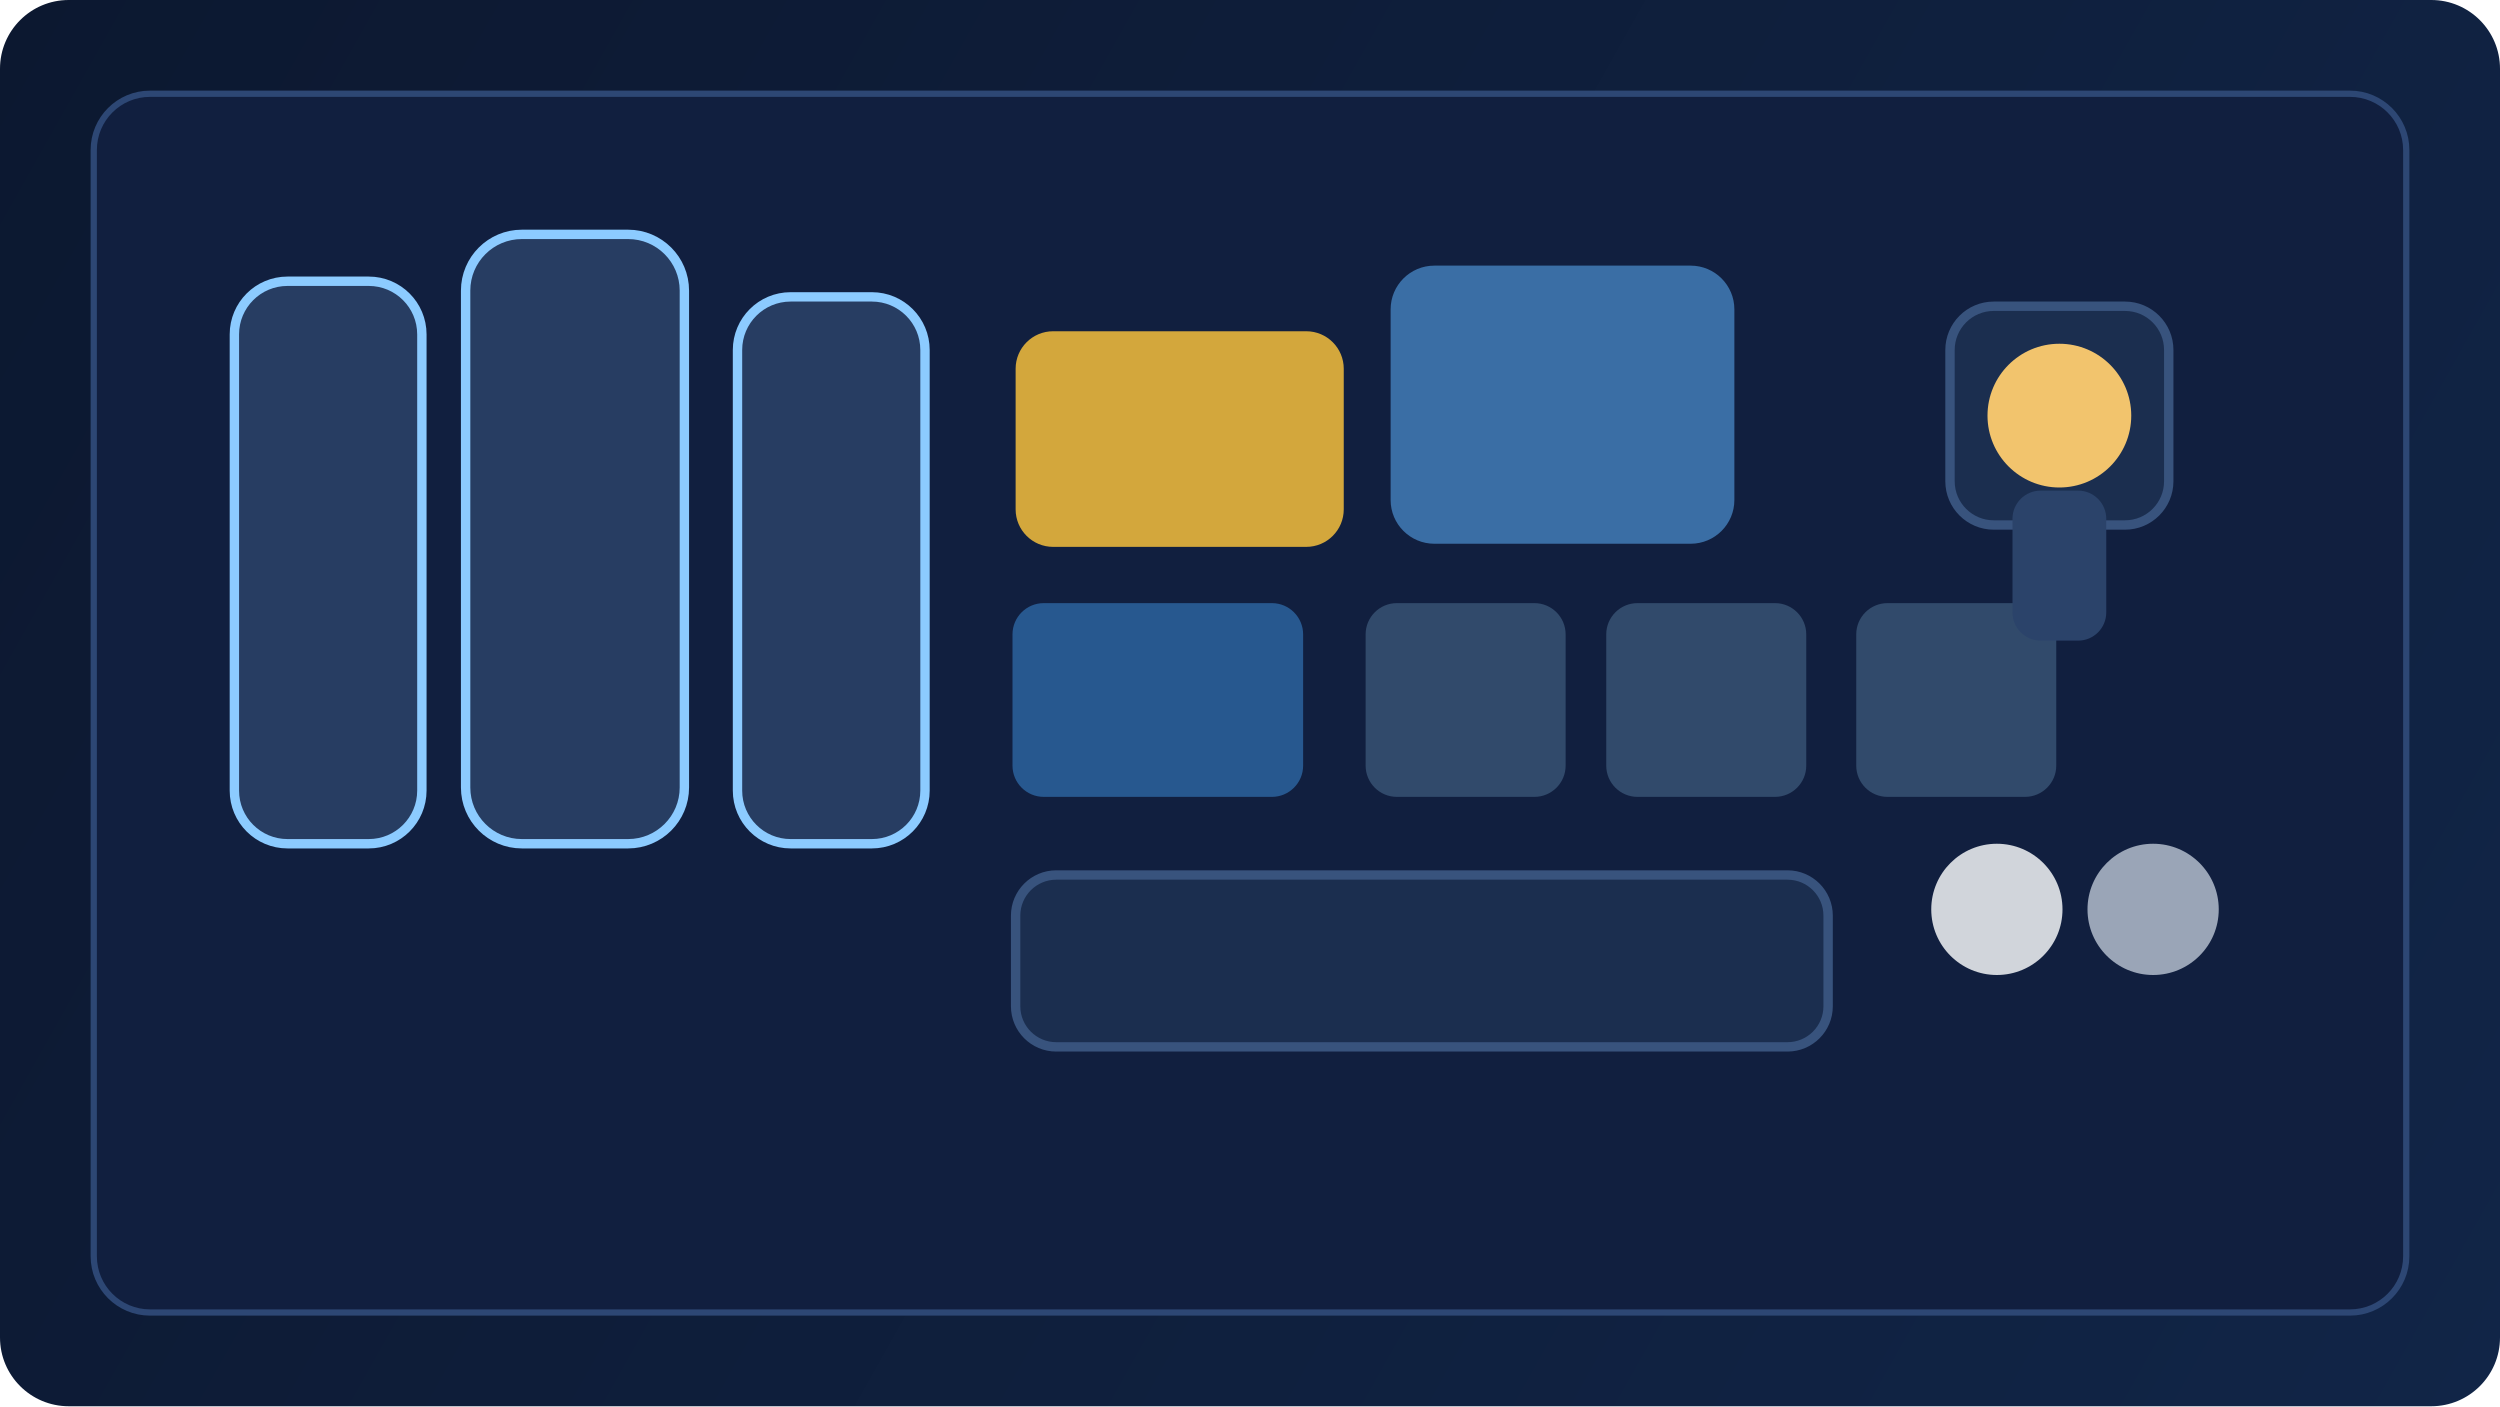
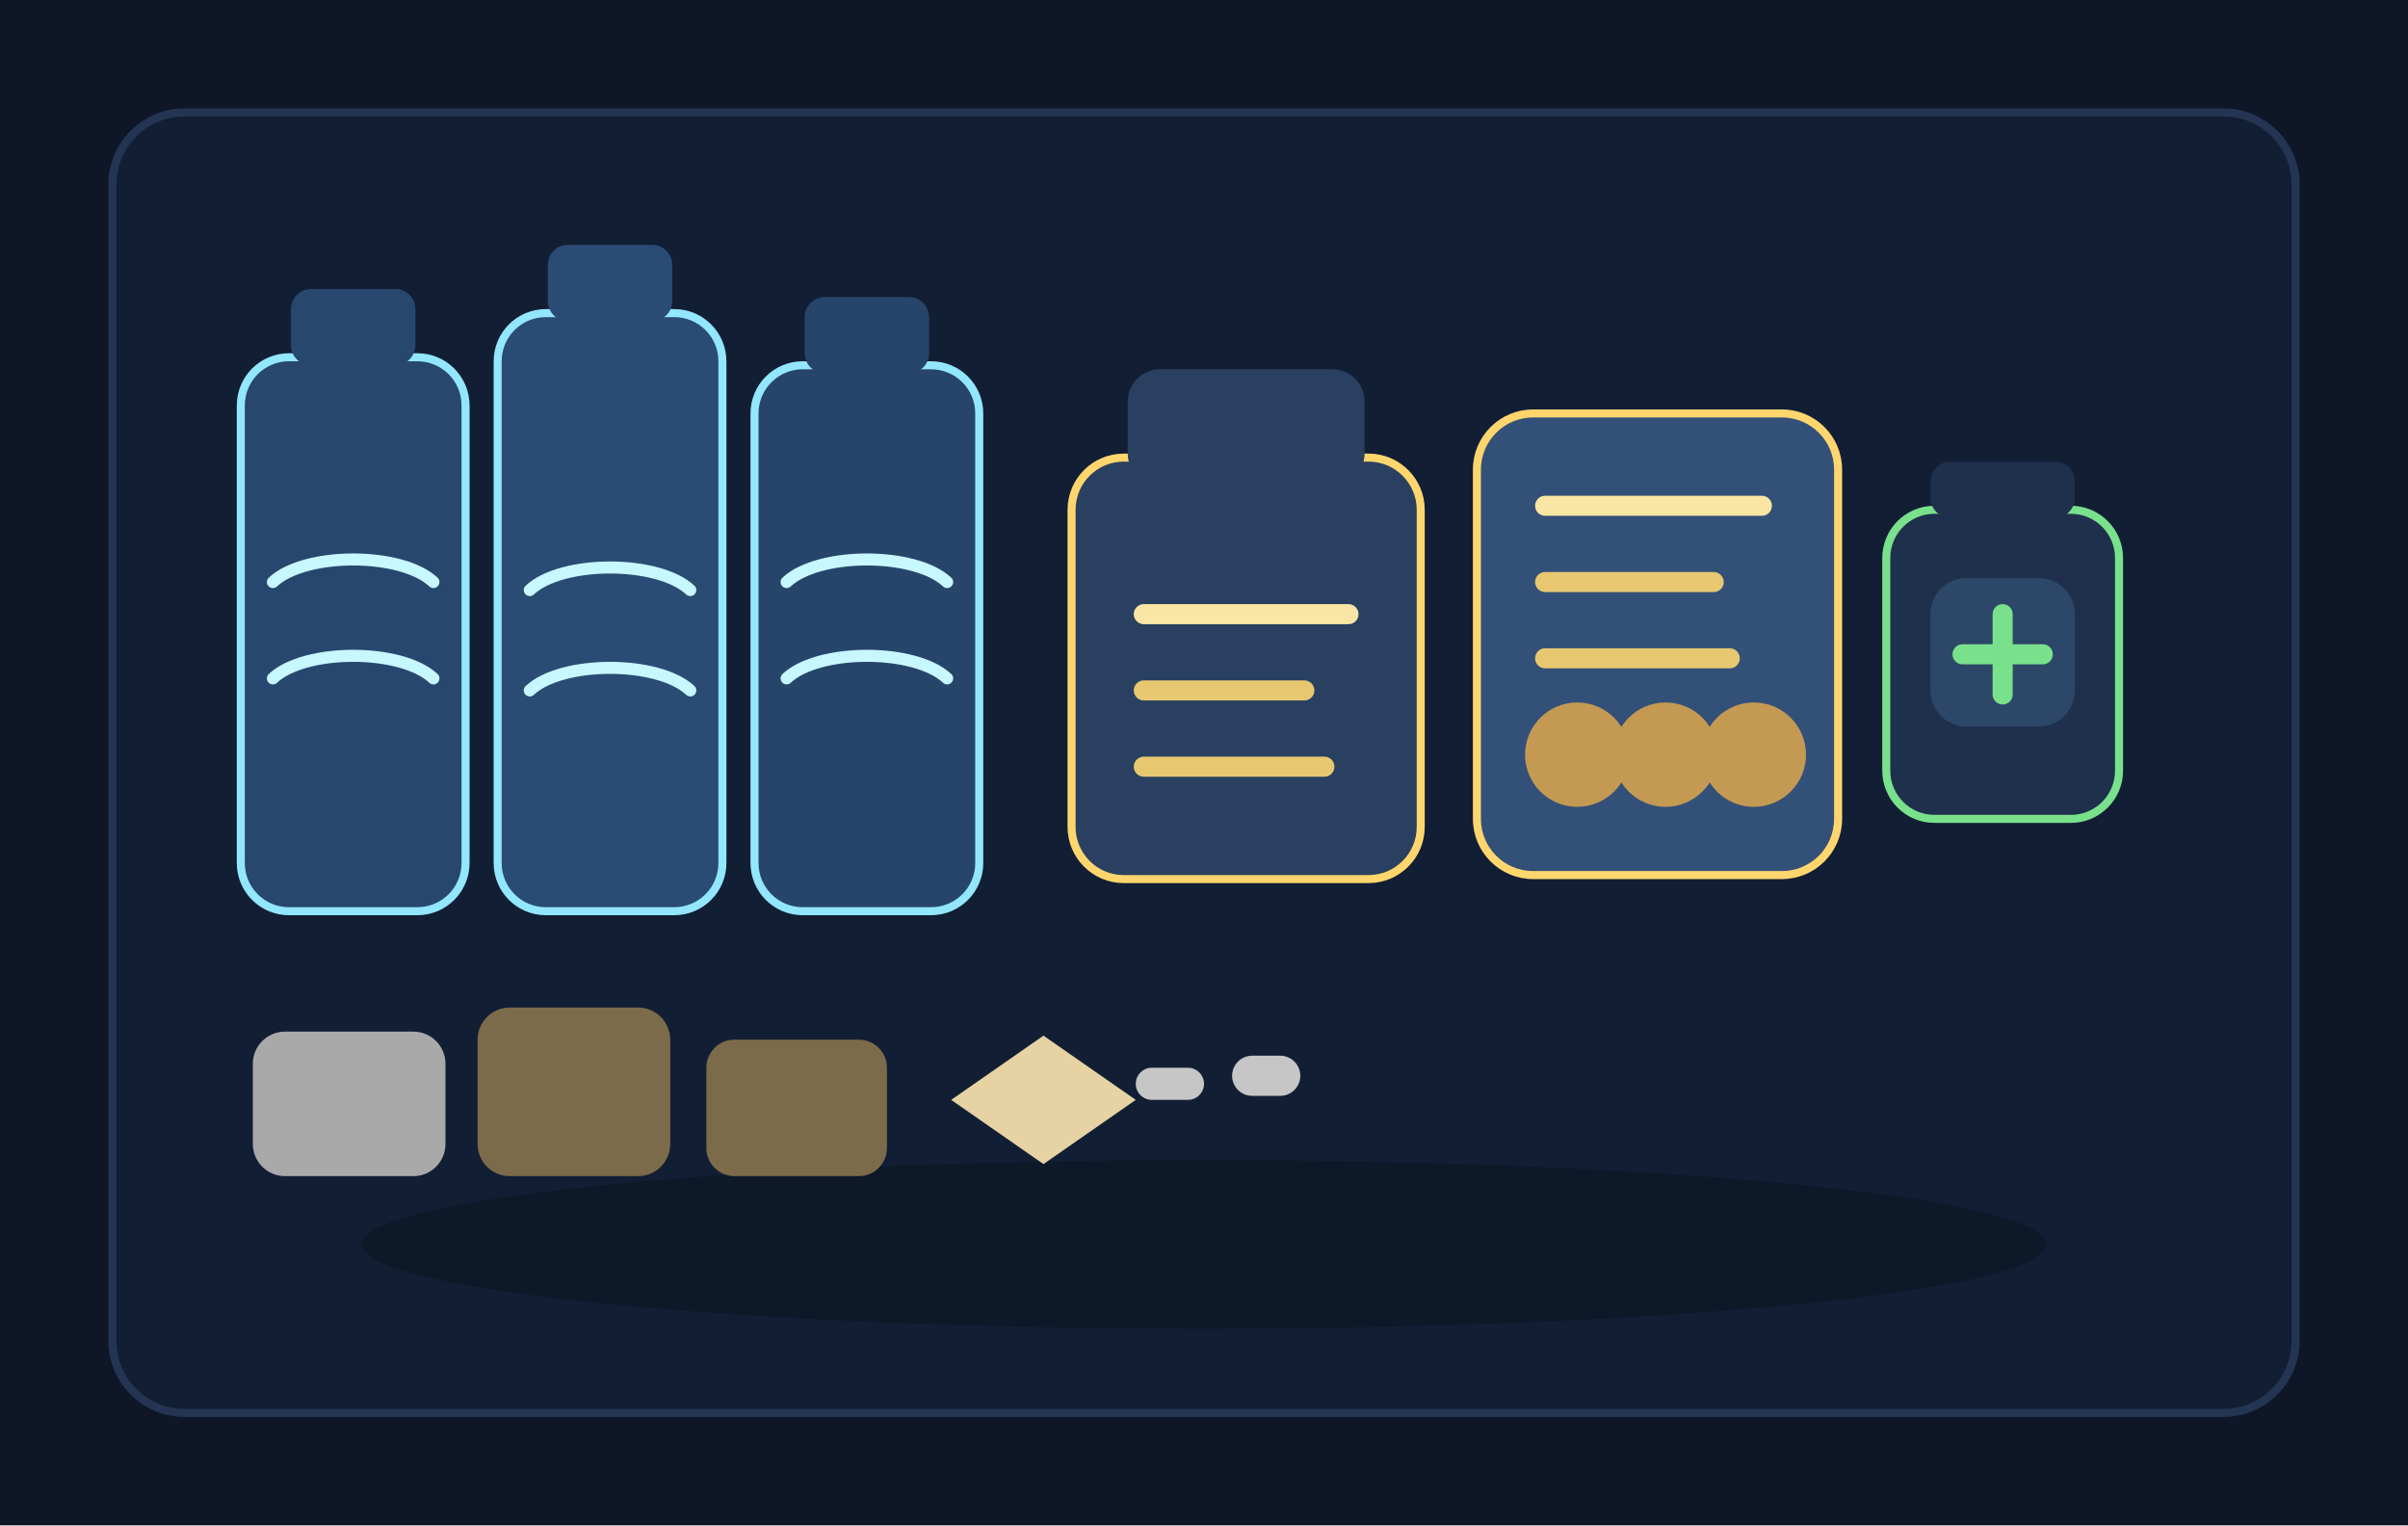
- <svg xmlns="http://www.w3.org/2000/svg" width="1600" height="900" viewBox="0 0 1600 900" fill="none">
-   <defs>
-     <linearGradient id="bg2" x1="0" y1="0" x2="1600" y2="900" gradientUnits="userSpaceOnUse">
-       <stop stop-color="#0C1830" />
-       <stop offset="1" stop-color="#112547" />
-     </linearGradient>
-   </defs>
-   <rect width="1600" height="900" rx="44" fill="url(#bg2)" />
-   <rect x="60" y="60" width="1480" height="780" rx="36" fill="#111F3F" stroke="#2D4774" stroke-width="4" />
-   <g stroke="#8CCBFF" stroke-width="6">
-     <rect x="150" y="180" width="120" height="360" rx="34" fill="#8CCBFF" fill-opacity="0.18" />
-     <rect x="298" y="150" width="140" height="390" rx="36" fill="#8CCBFF" fill-opacity="0.18" />
-     <rect x="472" y="190" width="120" height="350" rx="34" fill="#8CCBFF" fill-opacity="0.18" />
-   </g>
-   <rect x="650" y="212" width="210" height="138" rx="24" fill="#D3A73C" />
-   <rect x="890" y="170" width="220" height="178" rx="28" fill="#3A6EA5" />
-   <rect x="648" y="386" width="186" height="124" rx="20" fill="#27588F" />
-   <rect x="874" y="386" width="128" height="124" rx="20" fill="#314A6B" />
-   <rect x="1028" y="386" width="128" height="124" rx="20" fill="#314A6B" />
-   <rect x="1188" y="386" width="128" height="124" rx="20" fill="#314A6B" />
-   <rect x="650" y="560" width="520" height="110" rx="26" fill="#1B2E4F" stroke="#38537D" stroke-width="6" />
-   <rect x="1248" y="196" width="140" height="140" rx="28" fill="#1B2E4F" stroke="#38537D" stroke-width="6" />
-   <circle cx="1318" cy="266" r="46" fill="#F2C46D" />
-   <rect x="1288" y="314" width="60" height="96" rx="18" fill="#2B436A" />
-   <circle cx="1278" cy="582" r="42" fill="#D1D5DB" />
-   <circle cx="1378" cy="582" r="42" fill="#9AA5B7" />
+ <svg xmlns="http://www.w3.org/2000/svg" width="1200" height="760" viewBox="0 0 1200 760" fill="none">
+   <rect width="1200" height="760" fill="#0E1628" />
+   <rect x="56" y="56" width="1088" height="648" rx="36" fill="#121E34" stroke="#243553" stroke-width="4" />
+   <ellipse cx="600" cy="620" rx="420" ry="42" fill="#09111E" fill-opacity="0.48" />
+   <rect x="120" y="178" width="112" height="276" rx="24" fill="#28476E" stroke="#92E7FF" stroke-width="4" />
+   <rect x="145" y="144" width="62" height="38" rx="10" fill="#28476E" />
+   <path d="M136 290C152 275 200 275 216 290" stroke="#C7F7FF" stroke-width="6" stroke-linecap="round" />
+   <path d="M136 338C152 323 200 323 216 338" stroke="#C7F7FF" stroke-width="6" stroke-linecap="round" />
+   <rect x="248" y="156" width="112" height="298" rx="24" fill="#2A4B74" stroke="#92E7FF" stroke-width="4" />
+   <rect x="273" y="122" width="62" height="38" rx="10" fill="#2A4B74" />
+   <path d="M264 294C280 279 328 279 344 294" stroke="#C7F7FF" stroke-width="6" stroke-linecap="round" />
+   <path d="M264 344C280 329 328 329 344 344" stroke="#C7F7FF" stroke-width="6" stroke-linecap="round" />
+   <rect x="376" y="182" width="112" height="272" rx="24" fill="#27456A" stroke="#92E7FF" stroke-width="4" />
+   <rect x="401" y="148" width="62" height="38" rx="10" fill="#27456A" />
+   <path d="M392 290C408 275 456 275 472 290" stroke="#C7F7FF" stroke-width="6" stroke-linecap="round" />
+   <path d="M392 338C408 323 456 323 472 338" stroke="#C7F7FF" stroke-width="6" stroke-linecap="round" />
+   <rect x="534" y="228" width="174" height="210" rx="26" fill="#294060" stroke="#FFD66E" stroke-width="4" />
+   <rect x="562" y="184" width="118" height="58" rx="16" fill="#294060" />
+   <path d="M570 306H672" stroke="#F9E6A4" stroke-width="10" stroke-linecap="round" />
+   <path d="M570 344H650" stroke="#E7C871" stroke-width="10" stroke-linecap="round" />
+   <path d="M570 382H660" stroke="#E7C871" stroke-width="10" stroke-linecap="round" />
+   <rect x="736" y="206" width="180" height="230" rx="28" fill="#335078" stroke="#FFD66E" stroke-width="4" />
+   <path d="M770 252H878" stroke="#F9E6A4" stroke-width="10" stroke-linecap="round" />
+   <path d="M770 290H854" stroke="#E7C871" stroke-width="10" stroke-linecap="round" />
+   <path d="M770 328H862" stroke="#E7C871" stroke-width="10" stroke-linecap="round" />
+   <circle cx="786" cy="376" r="26" fill="#C49A53" />
+   <circle cx="830" cy="376" r="26" fill="#C49A53" />
+   <circle cx="874" cy="376" r="26" fill="#C49A53" />
+   <rect x="940" y="254" width="116" height="154" rx="24" fill="#1F304C" stroke="#79E18C" stroke-width="4" />
+   <rect x="962" y="230" width="72" height="28" rx="10" fill="#1F304C" />
+   <rect x="962" y="288" width="72" height="74" rx="18" fill="#2D4768" />
+   <path d="M978 326H1018" stroke="#79E18C" stroke-width="10" stroke-linecap="round" />
+   <path d="M998 306V346" stroke="#79E18C" stroke-width="10" stroke-linecap="round" />
+   <rect x="126" y="514" width="96" height="72" rx="16" fill="#A9A9A9" />
+   <rect x="238" y="502" width="96" height="84" rx="16" fill="#7C6B4A" />
+   <rect x="352" y="518" width="90" height="68" rx="14" fill="#7C6B4A" />
+   <path d="M474 548L520 516L566 548L520 580L474 548Z" fill="#E6D2A3" />
+   <rect x="566" y="532" width="34" height="16" rx="8" fill="#C6C6C6" />
+   <rect x="614" y="526" width="34" height="20" rx="10" fill="#C6C6C6" />
</svg>
